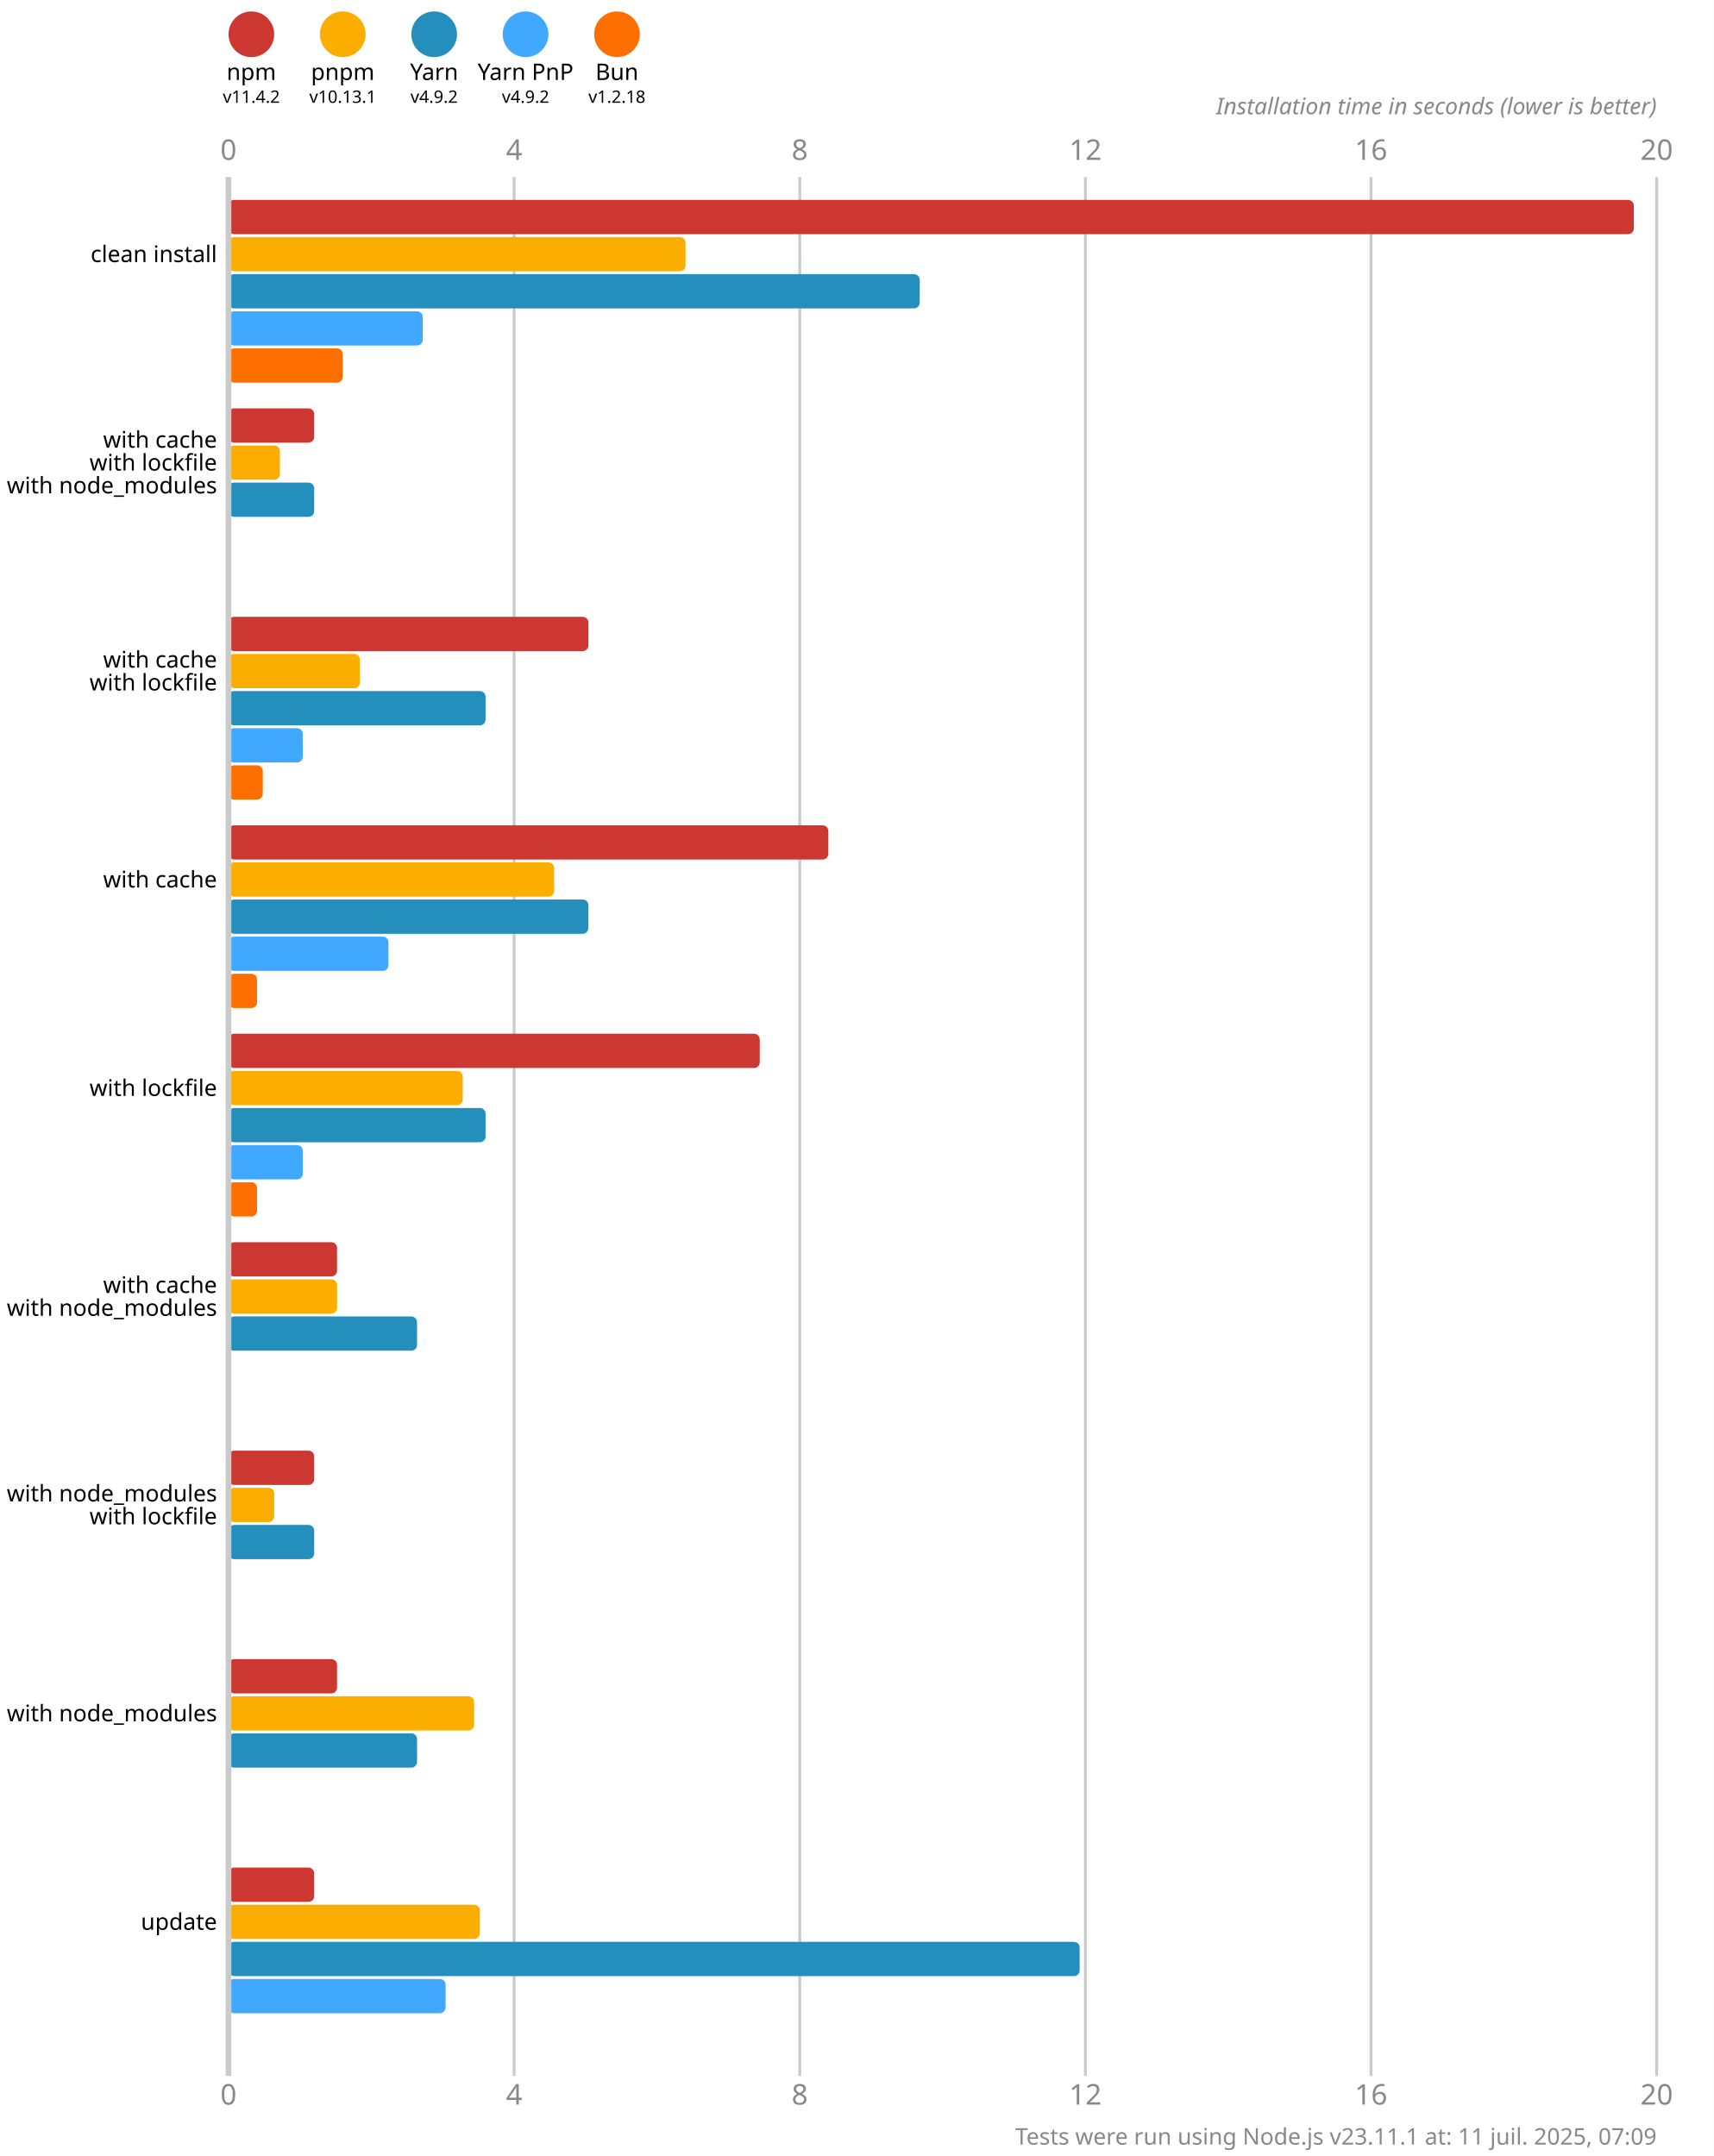
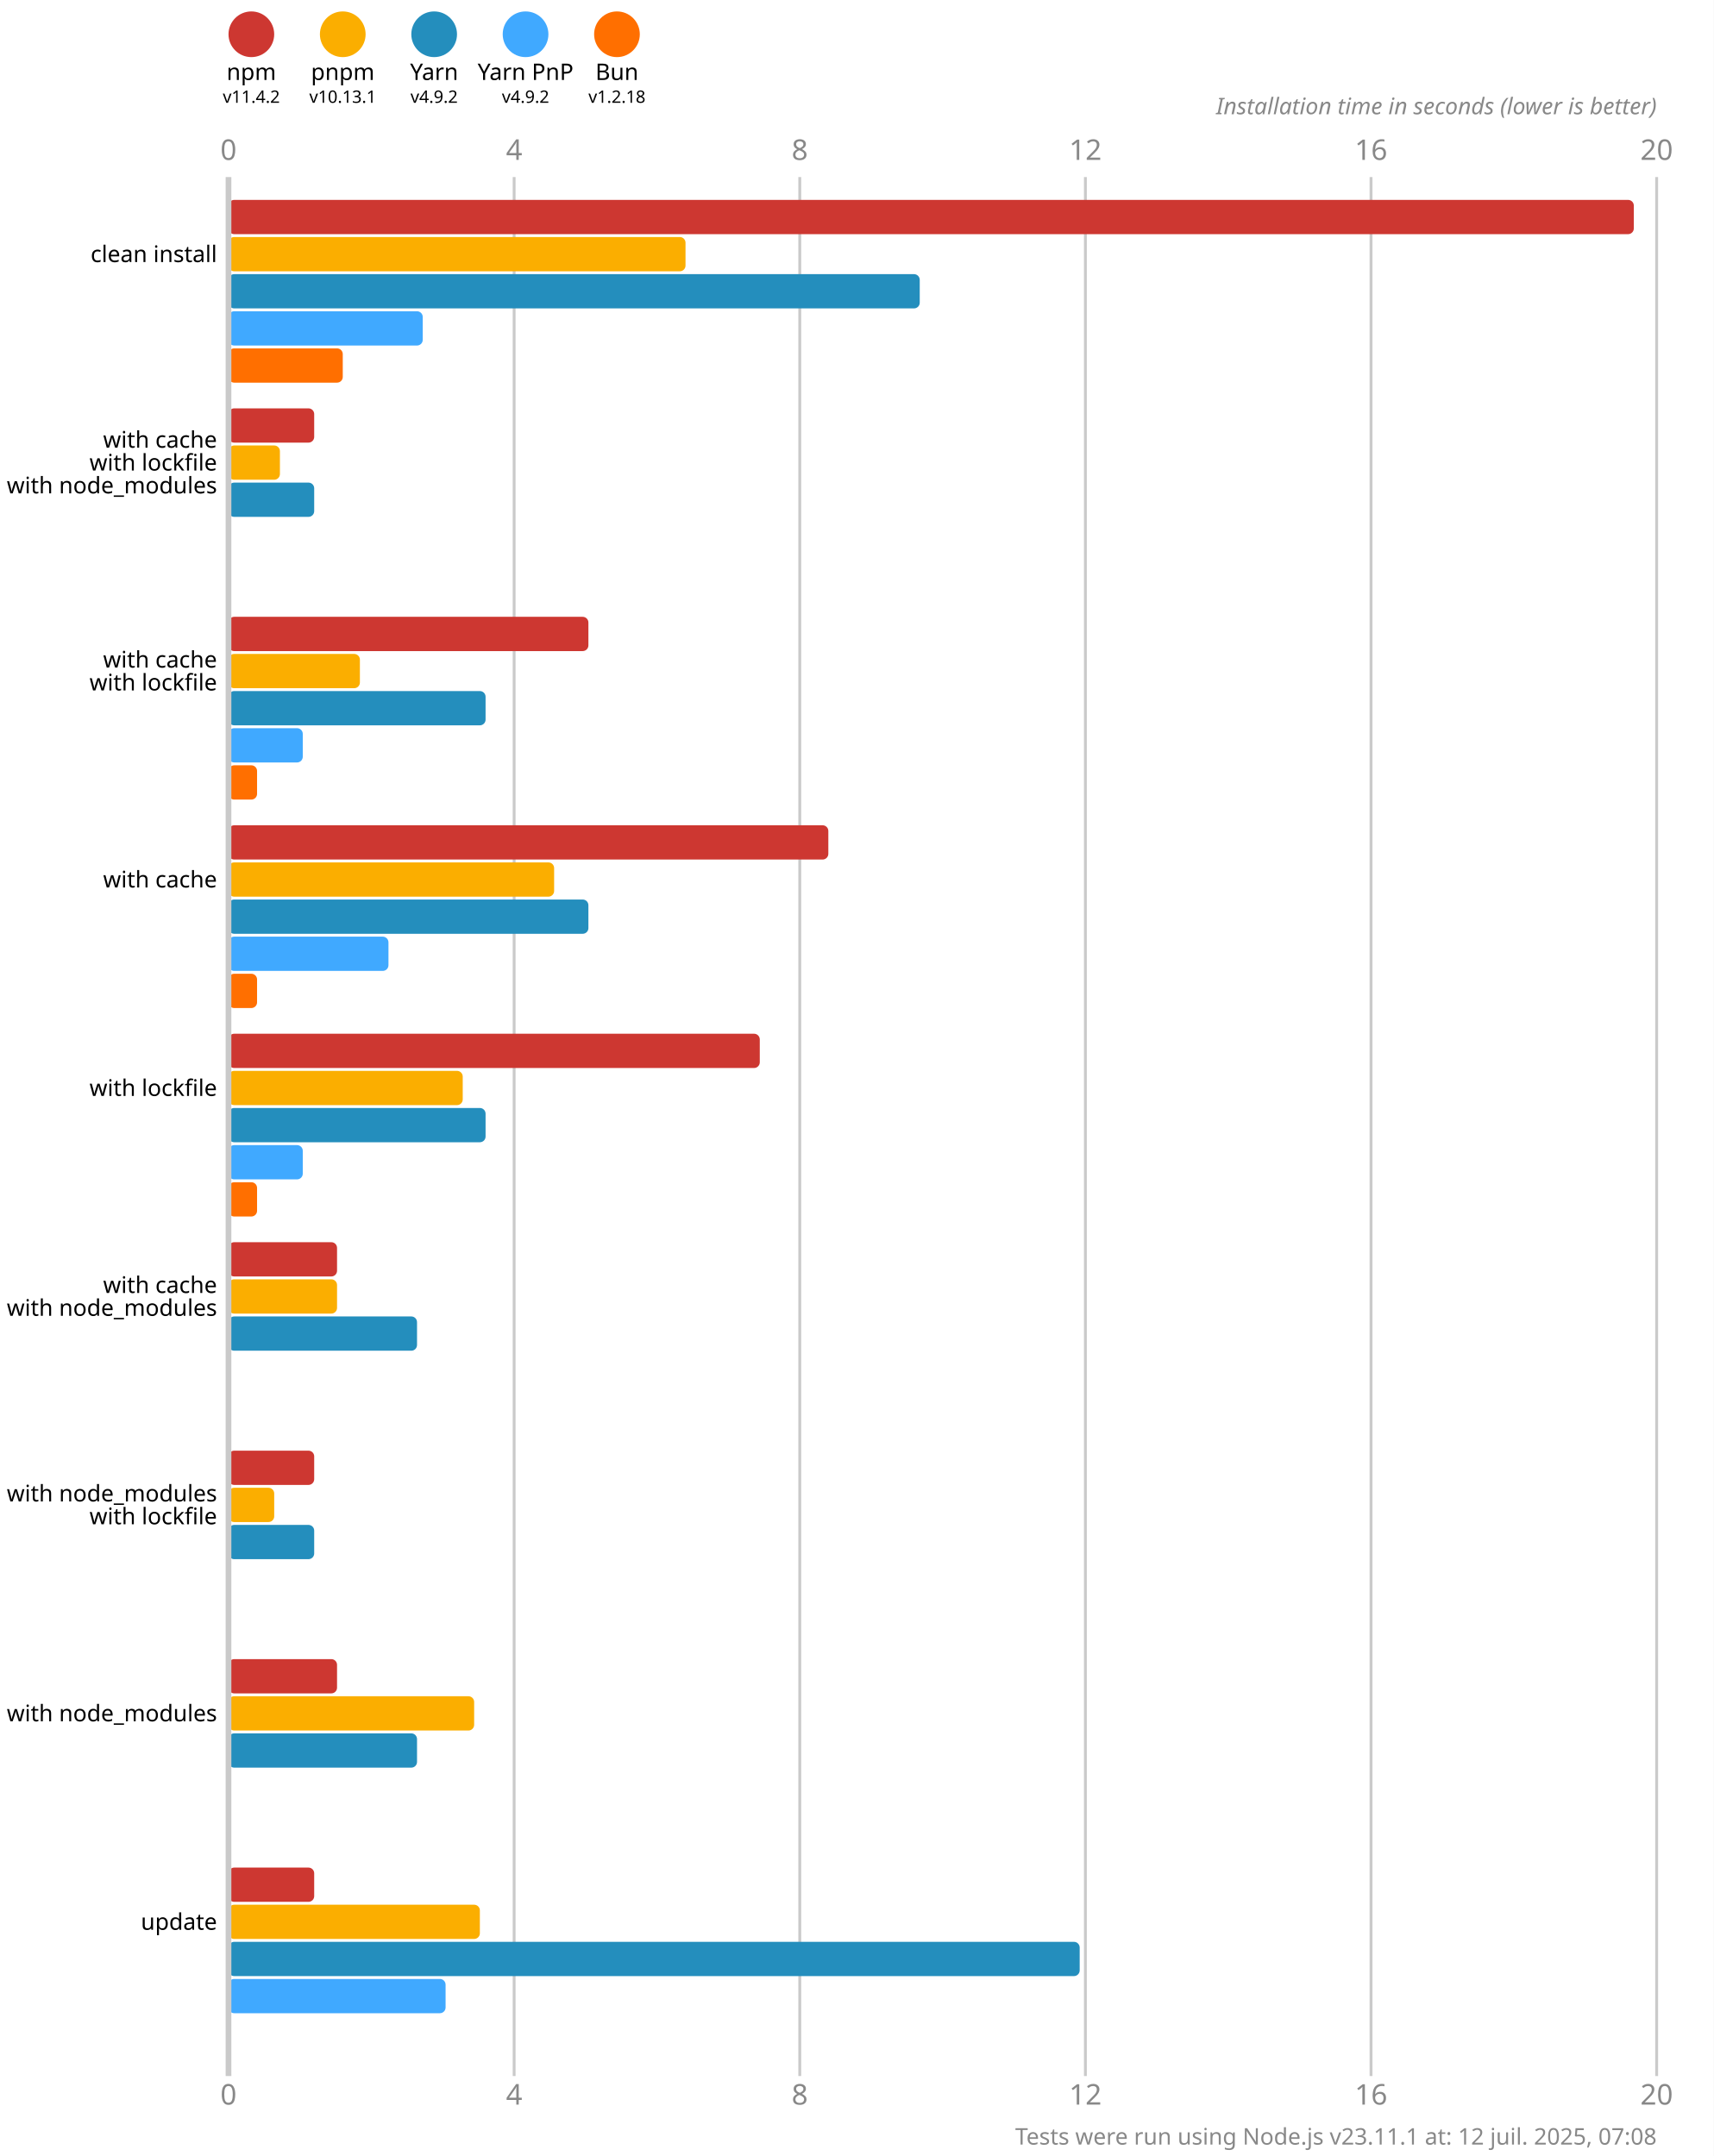
<svg xmlns="http://www.w3.org/2000/svg" version="1.1" viewBox="0 0 300 377.5">
  <style>
    .font { font-family: sans-serif; }
    .s3 { font-size: 3px; }
    .s4 { font-size: 4px; }
    .s5 { font-size: 5px; }
    .line { stroke: #cacaca; }
    .width { stroke-width: 0.5; }
    .text { fill: #888; }
  </style>
  <rect x="0" y="0" width="300" height="377.5" fill="#fff" />
  <circle cx="44" cy="6" r="4" fill="#cd3731" />
  <text x="44" y="14" class="font s4" text-anchor="middle">npm</text>
  <text x="44" y="18" class="font s3" text-anchor="middle">v11.4.2</text>
  <circle cx="60" cy="6" r="4" fill="#fbae00" />
  <text x="60" y="14" class="font s4" text-anchor="middle">pnpm</text>
  <text x="60" y="18" class="font s3" text-anchor="middle">v10.13.1</text>
  <circle cx="76" cy="6" r="4" fill="#248ebd" />
  <text x="76" y="14" class="font s4" text-anchor="middle">Yarn</text>
  <text x="76" y="18" class="font s3" text-anchor="middle">v4.9.2</text>
  <circle cx="92" cy="6" r="4" fill="#40a9ff" />
  <text x="92" y="14" class="font s4" text-anchor="middle">Yarn PnP</text>
  <text x="92" y="18" class="font s3" text-anchor="middle">v4.9.2</text>
  <circle cx="108" cy="6" r="4" fill="#ff6f00" />
  <text x="108" y="14" class="font s4" text-anchor="middle">Bun</text>
  <text x="108" y="18" class="font s3" text-anchor="middle">v1.2.18</text>
  <text x="40" y="28" class="font s5 text" text-anchor="middle">0</text>
  <text x="40" y="368.5" class="font s5 text" text-anchor="middle">0</text>
  <line x1="90" y1="31" x2="90" y2="363.5" class="line width" />
  <text x="90" y="28" class="font s5 text" text-anchor="middle">4</text>
  <text x="90" y="368.5" class="font s5 text" text-anchor="middle">4</text>
  <line x1="140" y1="31" x2="140" y2="363.5" class="line width" />
  <text x="140" y="28" class="font s5 text" text-anchor="middle">8</text>
  <text x="140" y="368.5" class="font s5 text" text-anchor="middle">8</text>
  <line x1="190" y1="31" x2="190" y2="363.5" class="line width" />
  <text x="190" y="28" class="font s5 text" text-anchor="middle">12</text>
  <text x="190" y="368.5" class="font s5 text" text-anchor="middle">12</text>
  <line x1="240" y1="31" x2="240" y2="363.5" class="line width" />
  <text x="240" y="28" class="font s5 text" text-anchor="middle">16</text>
  <text x="240" y="368.5" class="font s5 text" text-anchor="middle">16</text>
  <line x1="290" y1="31" x2="290" y2="363.5" class="line width" />
  <text x="290" y="28" class="font s5 text" text-anchor="middle">20</text>
  <text x="290" y="368.5" class="font s5 text" text-anchor="middle">20</text>
  <text x="290" y="20" class="font s4 text" font-style="italic" text-anchor="end">Installation time in seconds (lower is better)</text>
  <rect x="40" y="35" width="246" height="6" fill="#cd3731" rx="1" ry="1" />
  <rect x="40" y="41.5" width="80" height="6" fill="#fbae00" rx="1" ry="1" />
  <rect x="40" y="48" width="121" height="6" fill="#248ebd" rx="1" ry="1" />
  <rect x="40" y="54.5" width="34" height="6" fill="#40a9ff" rx="1" ry="1" />
  <rect x="40" y="61" width="20" height="6" fill="#ff6f00" rx="1" ry="1" />
  <rect x="40" y="71.5" width="15" height="6" fill="#cd3731" rx="1" ry="1" />
  <rect x="40" y="78" width="9" height="6" fill="#fbae00" rx="1" ry="1" />
  <rect x="40" y="84.5" width="15" height="6" fill="#248ebd" rx="1" ry="1" />
  <rect x="40" y="91" width="0" height="6" fill="#40a9ff" rx="1" ry="1" />
  <rect x="40" y="97.5" width="0" height="6" fill="#ff6f00" rx="1" ry="1" />
  <rect x="40" y="108" width="63" height="6" fill="#cd3731" rx="1" ry="1" />
  <rect x="40" y="114.5" width="23" height="6" fill="#fbae00" rx="1" ry="1" />
  <rect x="40" y="121" width="45" height="6" fill="#248ebd" rx="1" ry="1" />
  <rect x="40" y="127.5" width="13" height="6" fill="#40a9ff" rx="1" ry="1" />
-   <rect x="40" y="134" width="6" height="6" fill="#ff6f00" rx="1" ry="1" />
+   <rect x="40" y="134" width="5" height="6" fill="#ff6f00" rx="1" ry="1" />
  <rect x="40" y="144.5" width="105" height="6" fill="#cd3731" rx="1" ry="1" />
  <rect x="40" y="151" width="57" height="6" fill="#fbae00" rx="1" ry="1" />
  <rect x="40" y="157.5" width="63" height="6" fill="#248ebd" rx="1" ry="1" />
  <rect x="40" y="164" width="28" height="6" fill="#40a9ff" rx="1" ry="1" />
  <rect x="40" y="170.5" width="5" height="6" fill="#ff6f00" rx="1" ry="1" />
  <rect x="40" y="181" width="93" height="6" fill="#cd3731" rx="1" ry="1" />
  <rect x="40" y="187.5" width="41" height="6" fill="#fbae00" rx="1" ry="1" />
  <rect x="40" y="194" width="45" height="6" fill="#248ebd" rx="1" ry="1" />
  <rect x="40" y="200.5" width="13" height="6" fill="#40a9ff" rx="1" ry="1" />
  <rect x="40" y="207" width="5" height="6" fill="#ff6f00" rx="1" ry="1" />
  <rect x="40" y="217.5" width="19" height="6" fill="#cd3731" rx="1" ry="1" />
  <rect x="40" y="224" width="19" height="6" fill="#fbae00" rx="1" ry="1" />
  <rect x="40" y="230.5" width="33" height="6" fill="#248ebd" rx="1" ry="1" />
  <rect x="40" y="237" width="0" height="6" fill="#40a9ff" rx="1" ry="1" />
  <rect x="40" y="243.5" width="0" height="6" fill="#ff6f00" rx="1" ry="1" />
  <rect x="40" y="254" width="15" height="6" fill="#cd3731" rx="1" ry="1" />
  <rect x="40" y="260.5" width="8" height="6" fill="#fbae00" rx="1" ry="1" />
  <rect x="40" y="267" width="15" height="6" fill="#248ebd" rx="1" ry="1" />
  <rect x="40" y="273.5" width="0" height="6" fill="#40a9ff" rx="1" ry="1" />
  <rect x="40" y="280" width="0" height="6" fill="#ff6f00" rx="1" ry="1" />
  <rect x="40" y="290.5" width="19" height="6" fill="#cd3731" rx="1" ry="1" />
  <rect x="40" y="297" width="43" height="6" fill="#fbae00" rx="1" ry="1" />
  <rect x="40" y="303.5" width="33" height="6" fill="#248ebd" rx="1" ry="1" />
  <rect x="40" y="310" width="0" height="6" fill="#40a9ff" rx="1" ry="1" />
  <rect x="40" y="316.5" width="0" height="6" fill="#ff6f00" rx="1" ry="1" />
  <rect x="40" y="327" width="15" height="6" fill="#cd3731" rx="1" ry="1" />
  <rect x="40" y="333.5" width="44" height="6" fill="#fbae00" rx="1" ry="1" />
  <rect x="40" y="340" width="149" height="6" fill="#248ebd" rx="1" ry="1" />
  <rect x="40" y="346.5" width="38" height="6" fill="#40a9ff" rx="1" ry="1" />
  <rect x="40" y="353" width="0" height="6" fill="#ff6f00" rx="1" ry="1" />
  <line x1="40" y1="31" x2="40" y2="363.5" class="line" />
  <text x="38" y="44.5" class="font s4" dominant-baseline="middle" text-anchor="end">clean install</text>
  <text x="38" y="77" class="font s4" dominant-baseline="middle" text-anchor="end">with cache</text>
  <text x="38" y="81" class="font s4" dominant-baseline="middle" text-anchor="end">with lockfile</text>
  <text x="38" y="85" class="font s4" dominant-baseline="middle" text-anchor="end">with node_modules</text>
  <text x="38" y="115.5" class="font s4" dominant-baseline="middle" text-anchor="end">with cache</text>
  <text x="38" y="119.5" class="font s4" dominant-baseline="middle" text-anchor="end">with lockfile</text>
  <text x="38" y="154" class="font s4" dominant-baseline="middle" text-anchor="end">with cache</text>
  <text x="38" y="190.5" class="font s4" dominant-baseline="middle" text-anchor="end">with lockfile</text>
  <text x="38" y="225" class="font s4" dominant-baseline="middle" text-anchor="end">with cache</text>
  <text x="38" y="229" class="font s4" dominant-baseline="middle" text-anchor="end">with node_modules</text>
  <text x="38" y="261.5" class="font s4" dominant-baseline="middle" text-anchor="end">with node_modules</text>
  <text x="38" y="265.5" class="font s4" dominant-baseline="middle" text-anchor="end">with lockfile</text>
  <text x="38" y="300" class="font s4" dominant-baseline="middle" text-anchor="end">with node_modules</text>
  <text x="38" y="336.5" class="font s4" dominant-baseline="middle" text-anchor="end">update</text>
-   <text x="290" y="375.5" class="font s4 text" text-anchor="end">Tests were run using Node.js v23.11.1 at: 11 juil. 2025, 07:09</text>
+   <text x="290" y="375.5" class="font s4 text" text-anchor="end">Tests were run using Node.js v23.11.1 at: 12 juil. 2025, 07:08</text>
</svg>
